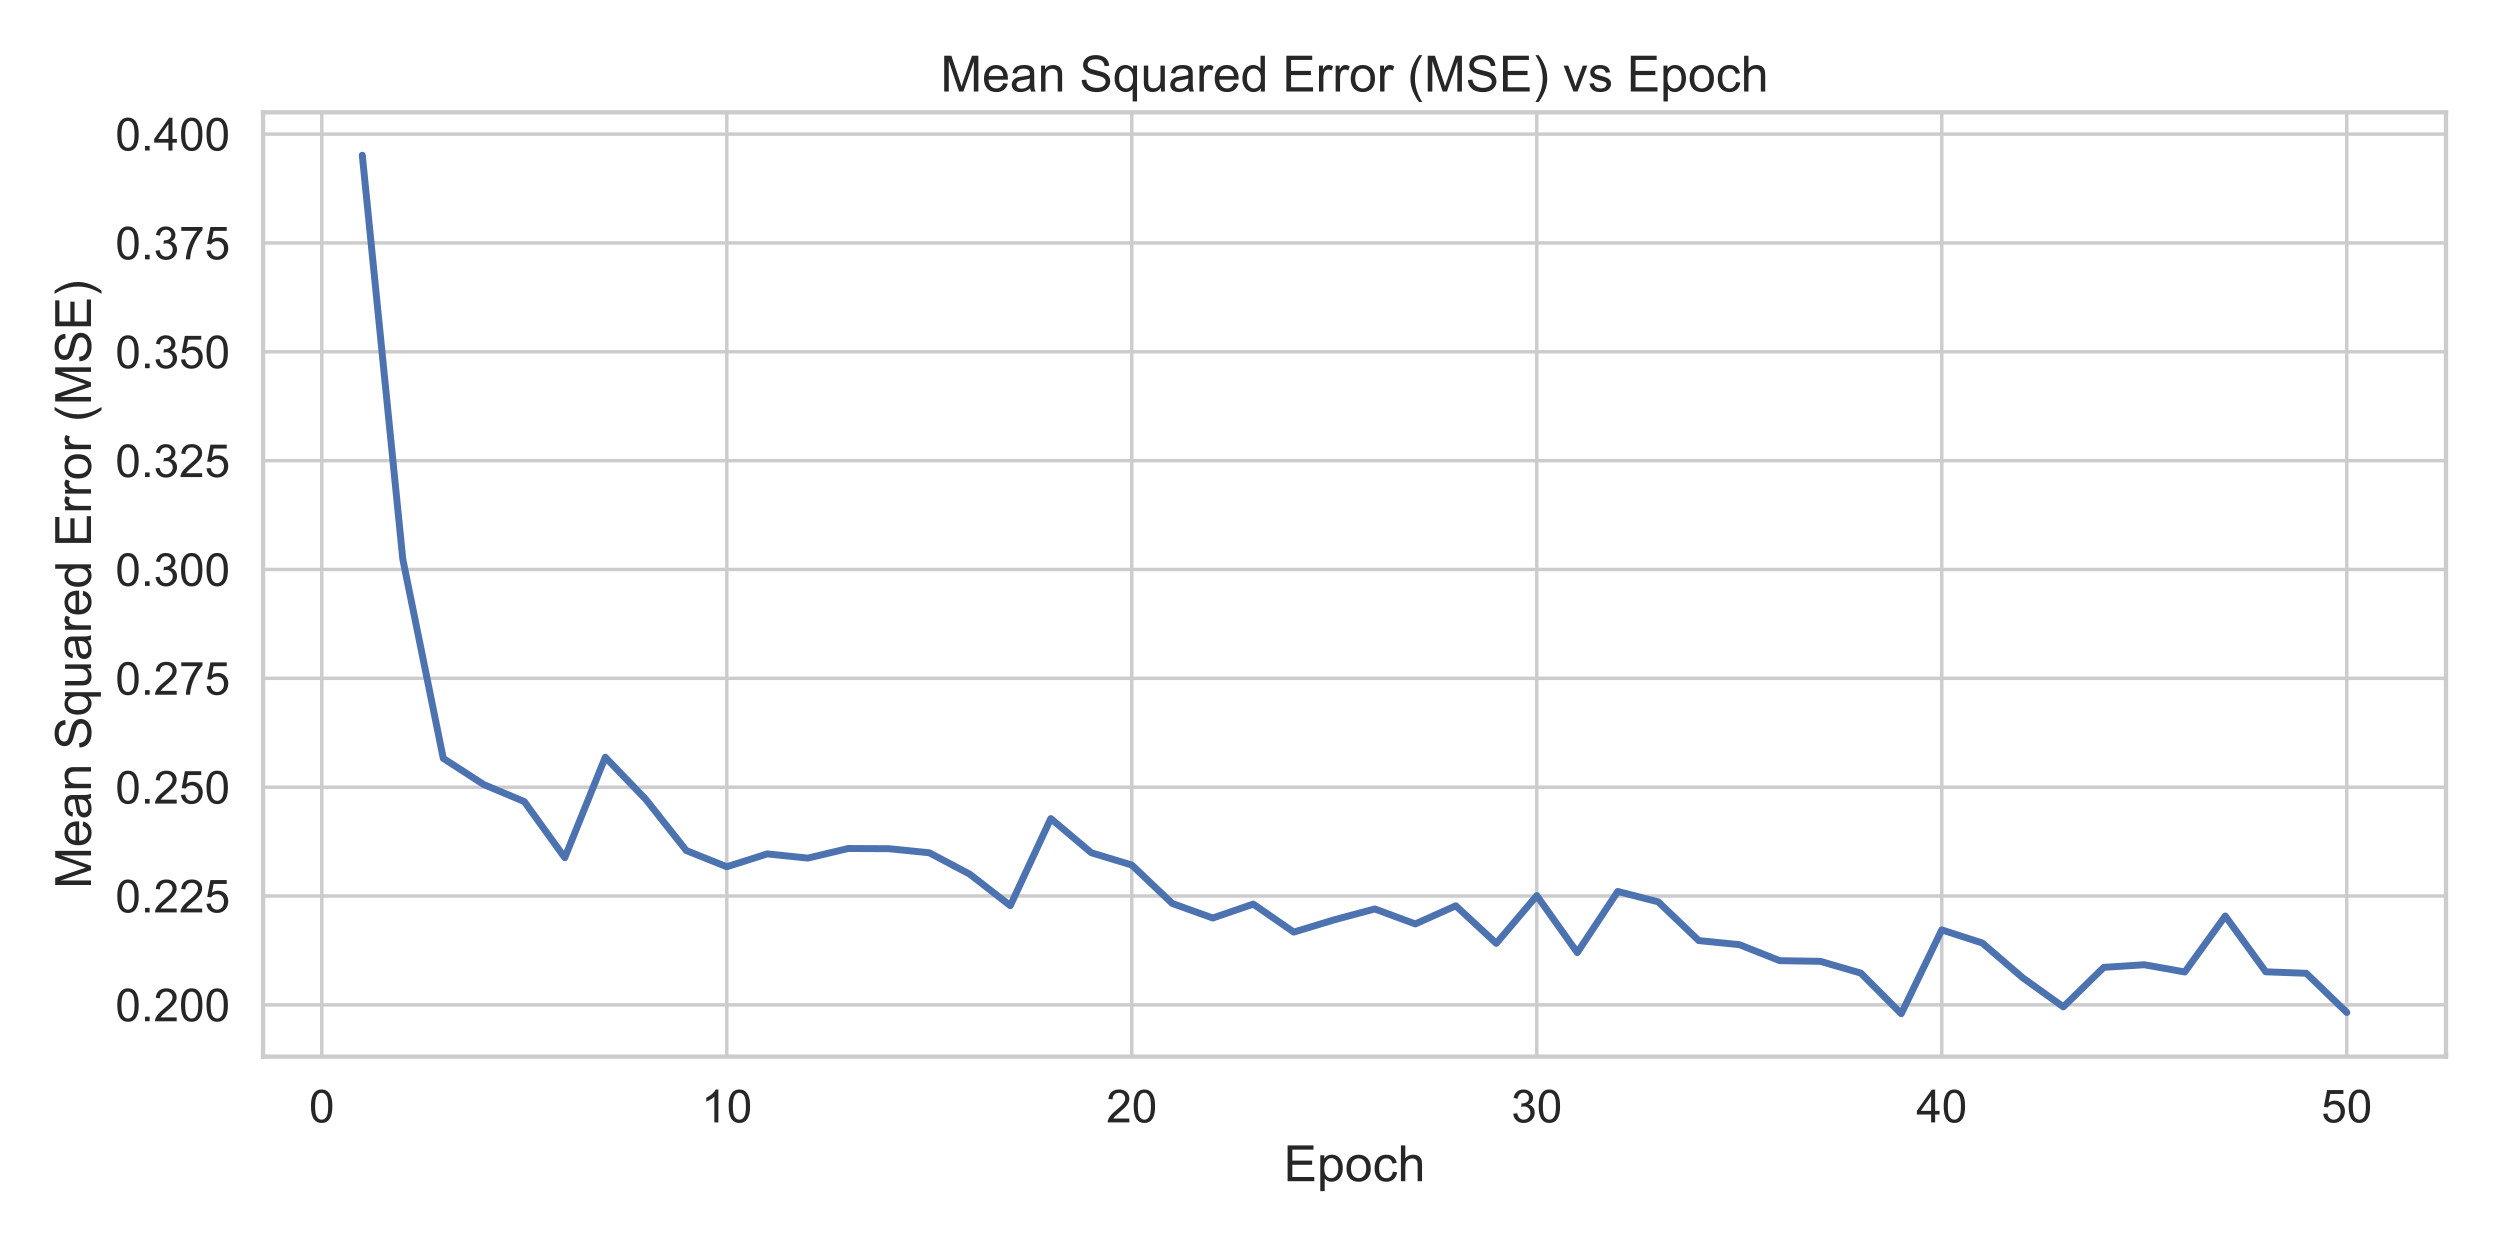
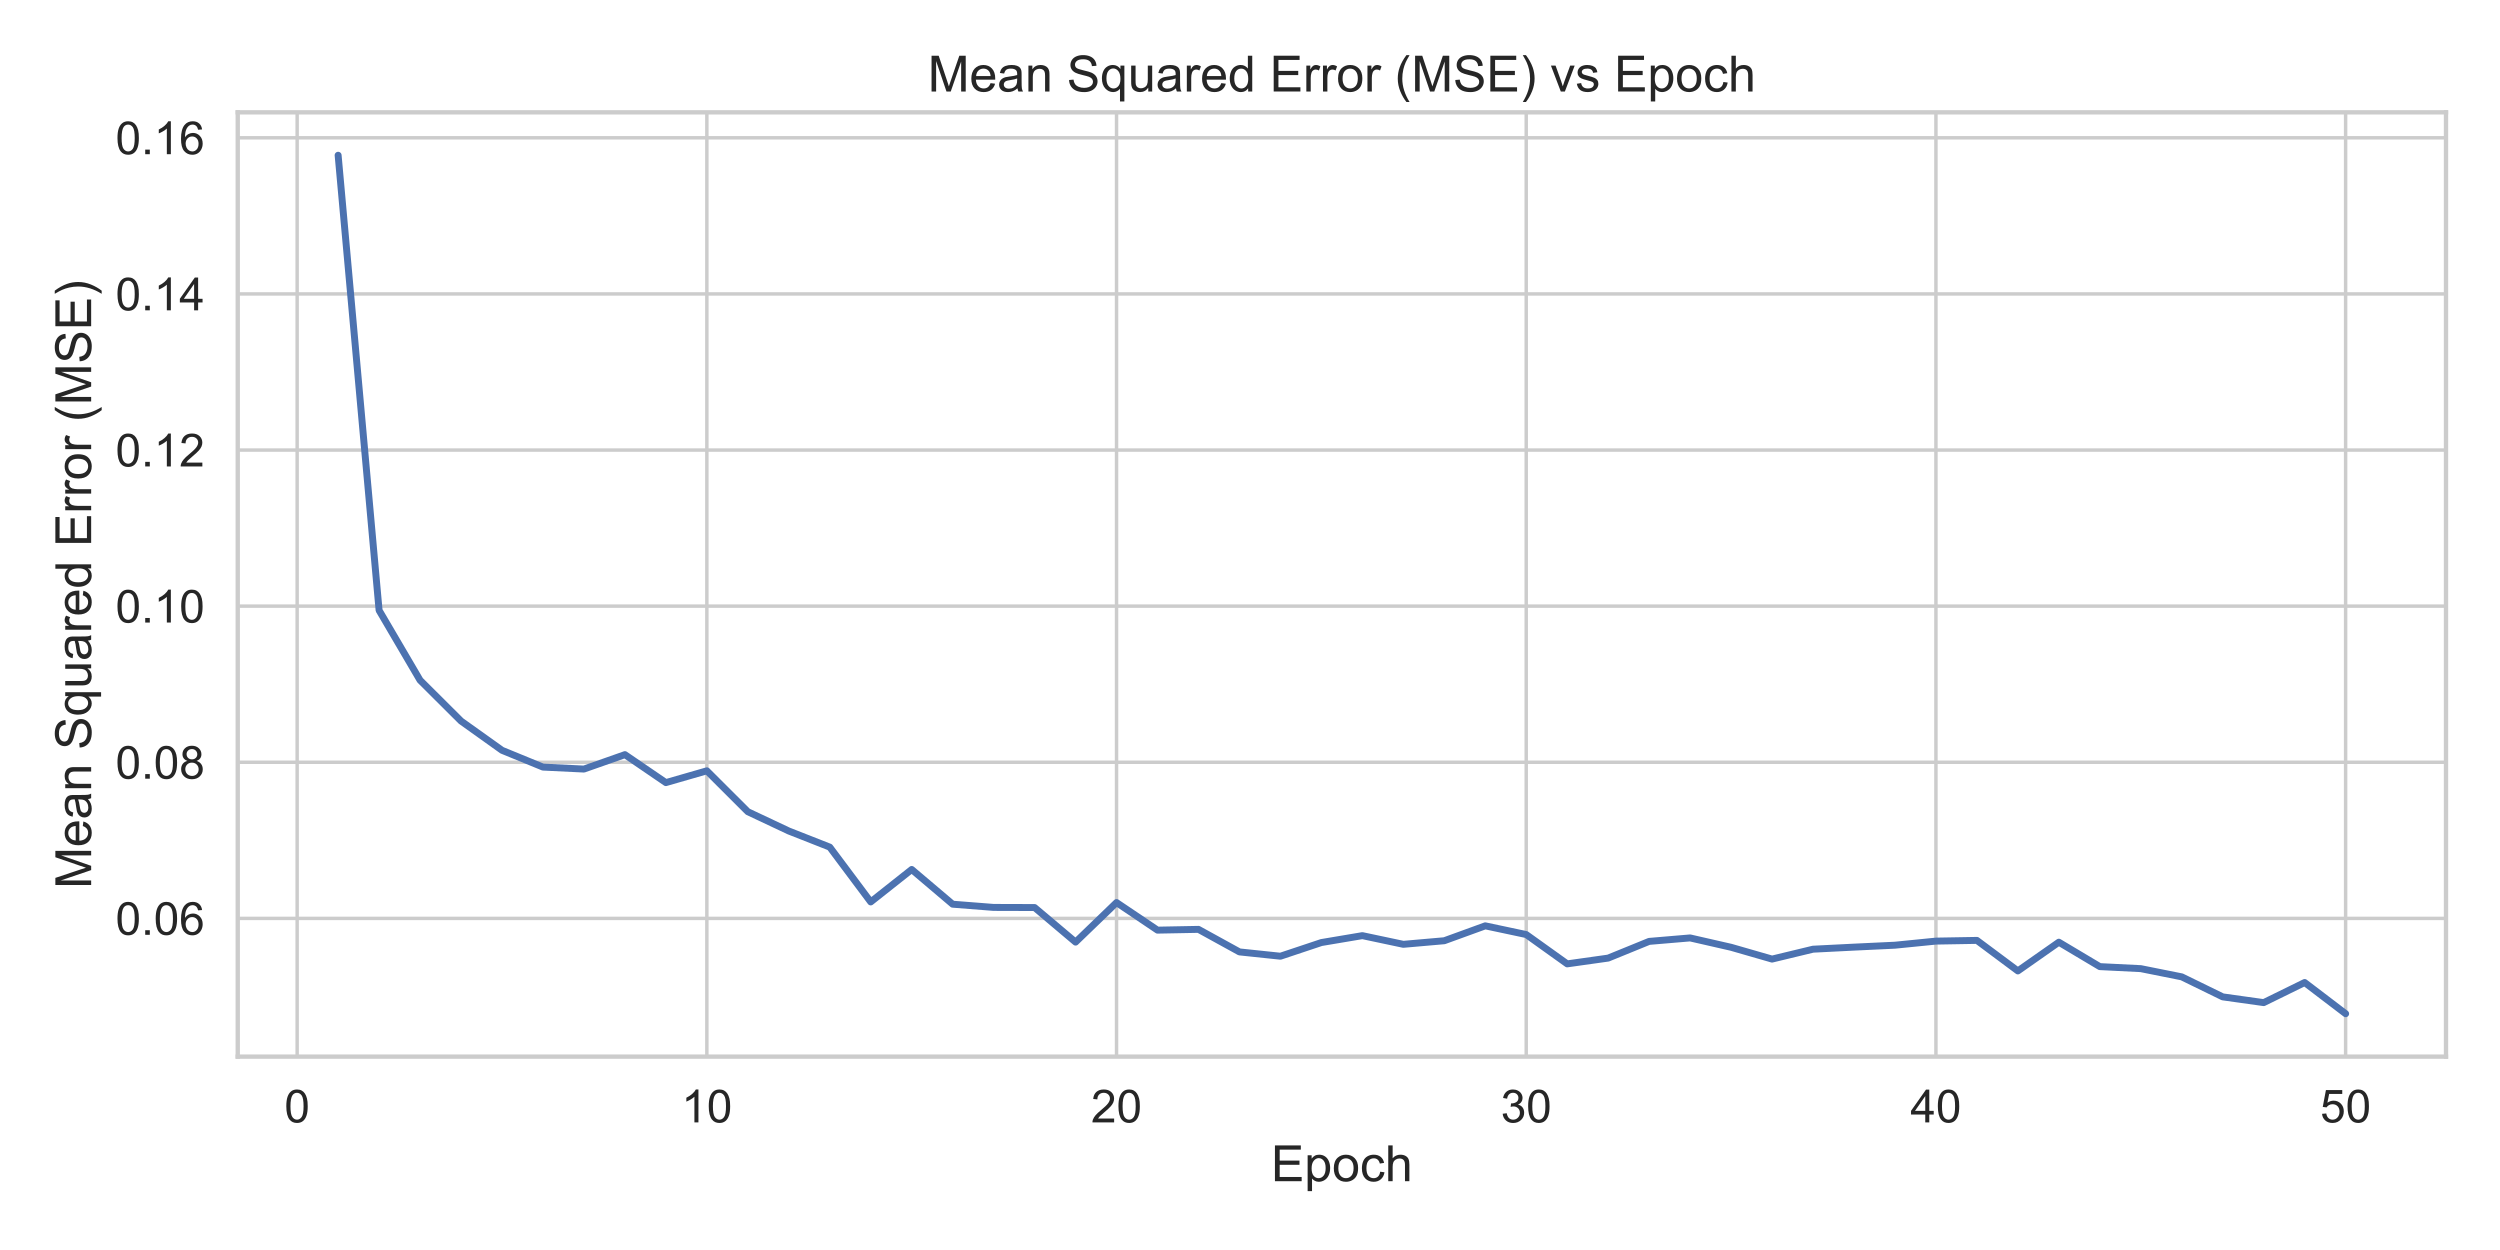
<svg xmlns="http://www.w3.org/2000/svg" xmlns:xlink="http://www.w3.org/1999/xlink" width="720pt" height="360pt" viewBox="0 0 720 360" version="1.1">
  <defs>
    <style type="text/css">*{stroke-linejoin: round; stroke-linecap: butt}</style>
  </defs>
  <g id="figure_1">
    <g id="patch_1">
      <path d="M 0 360  L 720 360  L 720 0  L 0 0  z " style="fill: #ffffff" />
    </g>
    <g id="axes_1">
      <g id="patch_2">
-         <path d="M 75.762 304.308  L 704.448 304.308  L 704.448 32.352  L 75.762 32.352  z " style="fill: #ffffff" />
+         <path d="M 68.472 304.308  L 704.448 304.308  L 704.448 32.352  L 68.472 32.352  z " style="fill: #ffffff" />
      </g>
      <g id="matplotlib.axis_1">
        <g id="xtick_1">
          <g id="line2d_1">
-             <path d="M 92.675 304.308  L 92.675 32.352  " clip-path="url(#p7460d5272f)" style="fill: none; stroke: #cccccc; stroke-linecap: round" />
+             <path d="M 85.581 304.308  L 85.581 32.352  " clip-path="url(#pe2ee8b0707)" style="fill: none; stroke: #cccccc; stroke-linecap: round" />
          </g>
          <g id="text_1">
-             <g style="fill: #262626" transform="translate(89.00448 323.2563) scale(0.132 -0.132)">
+             <g style="fill: #262626" transform="translate(81.9106 323.2563) scale(0.132 -0.132)">
              <defs>
                <path id="ArialMT-30" d="M 266 2259  Q 266 3072 433 3567  Q 600 4063 929 4331  Q 1259 4600 1759 4600  Q 2128 4600 2406 4451  Q 2684 4303 2865 4023  Q 3047 3744 3150 3342  Q 3253 2941 3253 2259  Q 3253 1453 3087 958  Q 2922 463 2592 192  Q 2263 -78 1759 -78  Q 1097 -78 719 397  Q 266 969 266 2259  z M 844 2259  Q 844 1131 1108 757  Q 1372 384 1759 384  Q 2147 384 2411 759  Q 2675 1134 2675 2259  Q 2675 3391 2411 3762  Q 2147 4134 1753 4134  Q 1366 4134 1134 3806  Q 844 3388 844 2259  z " transform="scale(0.015625)" />
              </defs>
              <use xlink:href="#ArialMT-30" />
            </g>
          </g>
        </g>
        <g id="xtick_2">
          <g id="line2d_2">
-             <path d="M 209.314 304.308  L 209.314 32.352  " clip-path="url(#p7460d5272f)" style="fill: none; stroke: #cccccc; stroke-linecap: round" />
+             <path d="M 203.573 304.308  L 203.573 32.352  " clip-path="url(#pe2ee8b0707)" style="fill: none; stroke: #cccccc; stroke-linecap: round" />
          </g>
          <g id="text_2">
-             <g style="fill: #262626" transform="translate(201.9736 323.2563) scale(0.132 -0.132)">
+             <g style="fill: #262626" transform="translate(196.2322 323.2563) scale(0.132 -0.132)">
              <defs>
                <path id="ArialMT-31" d="M 2384 0  L 1822 0  L 1822 3584  Q 1619 3391 1289 3197  Q 959 3003 697 2906  L 697 3450  Q 1169 3672 1522 3987  Q 1875 4303 2022 4600  L 2384 4600  L 2384 0  z " transform="scale(0.015625)" />
              </defs>
              <use xlink:href="#ArialMT-31" />
              <use xlink:href="#ArialMT-30" x="55.615" />
            </g>
          </g>
        </g>
        <g id="xtick_3">
          <g id="line2d_3">
-             <path d="M 325.953 304.308  L 325.953 32.352  " clip-path="url(#p7460d5272f)" style="fill: none; stroke: #cccccc; stroke-linecap: round" />
+             <path d="M 321.564 304.308  L 321.564 32.352  " clip-path="url(#pe2ee8b0707)" style="fill: none; stroke: #cccccc; stroke-linecap: round" />
          </g>
          <g id="text_3">
-             <g style="fill: #262626" transform="translate(318.6129 323.2563) scale(0.132 -0.132)">
+             <g style="fill: #262626" transform="translate(314.2241 323.2563) scale(0.132 -0.132)">
              <defs>
                <path id="ArialMT-32" d="M 3222 541  L 3222 0  L 194 0  Q 188 203 259 391  Q 375 700 629 1000  Q 884 1300 1366 1694  Q 2113 2306 2375 2664  Q 2638 3022 2638 3341  Q 2638 3675 2398 3904  Q 2159 4134 1775 4134  Q 1369 4134 1125 3890  Q 881 3647 878 3216  L 300 3275  Q 359 3922 746 4261  Q 1134 4600 1788 4600  Q 2447 4600 2831 4234  Q 3216 3869 3216 3328  Q 3216 3053 3103 2787  Q 2991 2522 2730 2228  Q 2469 1934 1863 1422  Q 1356 997 1212 845  Q 1069 694 975 541  L 3222 541  z " transform="scale(0.015625)" />
              </defs>
              <use xlink:href="#ArialMT-32" />
              <use xlink:href="#ArialMT-30" x="55.615" />
            </g>
          </g>
        </g>
        <g id="xtick_4">
          <g id="line2d_4">
-             <path d="M 442.593 304.308  L 442.593 32.352  " clip-path="url(#p7460d5272f)" style="fill: none; stroke: #cccccc; stroke-linecap: round" />
+             <path d="M 439.556 304.308  L 439.556 32.352  " clip-path="url(#pe2ee8b0707)" style="fill: none; stroke: #cccccc; stroke-linecap: round" />
          </g>
          <g id="text_4">
-             <g style="fill: #262626" transform="translate(435.2523 323.2563) scale(0.132 -0.132)">
+             <g style="fill: #262626" transform="translate(432.2159 323.2563) scale(0.132 -0.132)">
              <defs>
                <path id="ArialMT-33" d="M 269 1209  L 831 1284  Q 928 806 1161 595  Q 1394 384 1728 384  Q 2125 384 2398 659  Q 2672 934 2672 1341  Q 2672 1728 2419 1979  Q 2166 2231 1775 2231  Q 1616 2231 1378 2169  L 1441 2663  Q 1497 2656 1531 2656  Q 1891 2656 2178 2843  Q 2466 3031 2466 3422  Q 2466 3731 2256 3934  Q 2047 4138 1716 4138  Q 1388 4138 1169 3931  Q 950 3725 888 3313  L 325 3413  Q 428 3978 793 4289  Q 1159 4600 1703 4600  Q 2078 4600 2393 4439  Q 2709 4278 2876 4000  Q 3044 3722 3044 3409  Q 3044 3113 2884 2869  Q 2725 2625 2413 2481  Q 2819 2388 3044 2092  Q 3269 1797 3269 1353  Q 3269 753 2831 336  Q 2394 -81 1725 -81  Q 1122 -81 723 278  Q 325 638 269 1209  z " transform="scale(0.015625)" />
              </defs>
              <use xlink:href="#ArialMT-33" />
              <use xlink:href="#ArialMT-30" x="55.615" />
            </g>
          </g>
        </g>
        <g id="xtick_5">
          <g id="line2d_5">
-             <path d="M 559.232 304.308  L 559.232 32.352  " clip-path="url(#p7460d5272f)" style="fill: none; stroke: #cccccc; stroke-linecap: round" />
+             <path d="M 557.548 304.308  L 557.548 32.352  " clip-path="url(#pe2ee8b0707)" style="fill: none; stroke: #cccccc; stroke-linecap: round" />
          </g>
          <g id="text_5">
-             <g style="fill: #262626" transform="translate(551.8916 323.2563) scale(0.132 -0.132)">
+             <g style="fill: #262626" transform="translate(550.2077 323.2563) scale(0.132 -0.132)">
              <defs>
                <path id="ArialMT-34" d="M 2069 0  L 2069 1097  L 81 1097  L 81 1613  L 2172 4581  L 2631 4581  L 2631 1613  L 3250 1613  L 3250 1097  L 2631 1097  L 2631 0  L 2069 0  z M 2069 1613  L 2069 3678  L 634 1613  L 2069 1613  z " transform="scale(0.015625)" />
              </defs>
              <use xlink:href="#ArialMT-34" />
              <use xlink:href="#ArialMT-30" x="55.615" />
            </g>
          </g>
        </g>
        <g id="xtick_6">
          <g id="line2d_6">
-             <path d="M 675.871 304.308  L 675.871 32.352  " clip-path="url(#p7460d5272f)" style="fill: none; stroke: #cccccc; stroke-linecap: round" />
+             <path d="M 675.54 304.308  L 675.54 32.352  " clip-path="url(#pe2ee8b0707)" style="fill: none; stroke: #cccccc; stroke-linecap: round" />
          </g>
          <g id="text_6">
-             <g style="fill: #262626" transform="translate(668.5309 323.2563) scale(0.132 -0.132)">
+             <g style="fill: #262626" transform="translate(668.1996 323.2563) scale(0.132 -0.132)">
              <defs>
                <path id="ArialMT-35" d="M 266 1200  L 856 1250  Q 922 819 1161 601  Q 1400 384 1738 384  Q 2144 384 2425 690  Q 2706 997 2706 1503  Q 2706 1984 2436 2262  Q 2166 2541 1728 2541  Q 1456 2541 1237 2417  Q 1019 2294 894 2097  L 366 2166  L 809 4519  L 3088 4519  L 3088 3981  L 1259 3981  L 1013 2750  Q 1425 3038 1878 3038  Q 2478 3038 2890 2622  Q 3303 2206 3303 1553  Q 3303 931 2941 478  Q 2500 -78 1738 -78  Q 1113 -78 717 272  Q 322 622 266 1200  z " transform="scale(0.015625)" />
              </defs>
              <use xlink:href="#ArialMT-35" />
              <use xlink:href="#ArialMT-30" x="55.615" />
            </g>
          </g>
        </g>
        <g id="text_7">
-           <g style="fill: #262626" transform="translate(369.6907 340.1871) scale(0.144 -0.144)">
+           <g style="fill: #262626" transform="translate(366.0457 340.1871) scale(0.144 -0.144)">
            <defs>
              <path id="ArialMT-45" d="M 506 0  L 506 4581  L 3819 4581  L 3819 4041  L 1113 4041  L 1113 2638  L 3647 2638  L 3647 2100  L 1113 2100  L 1113 541  L 3925 541  L 3925 0  L 506 0  z " transform="scale(0.015625)" />
              <path id="ArialMT-70" d="M 422 -1272  L 422 3319  L 934 3319  L 934 2888  Q 1116 3141 1344 3267  Q 1572 3394 1897 3394  Q 2322 3394 2647 3175  Q 2972 2956 3137 2557  Q 3303 2159 3303 1684  Q 3303 1175 3120 767  Q 2938 359 2589 142  Q 2241 -75 1856 -75  Q 1575 -75 1351 44  Q 1128 163 984 344  L 984 -1272  L 422 -1272  z M 931 1641  Q 931 1000 1190 694  Q 1450 388 1819 388  Q 2194 388 2461 705  Q 2728 1022 2728 1688  Q 2728 2322 2467 2637  Q 2206 2953 1844 2953  Q 1484 2953 1207 2617  Q 931 2281 931 1641  z " transform="scale(0.015625)" />
              <path id="ArialMT-6f" d="M 213 1659  Q 213 2581 725 3025  Q 1153 3394 1769 3394  Q 2453 3394 2887 2945  Q 3322 2497 3322 1706  Q 3322 1066 3130 698  Q 2938 331 2570 128  Q 2203 -75 1769 -75  Q 1072 -75 642 372  Q 213 819 213 1659  z M 791 1659  Q 791 1022 1069 705  Q 1347 388 1769 388  Q 2188 388 2466 706  Q 2744 1025 2744 1678  Q 2744 2294 2464 2611  Q 2184 2928 1769 2928  Q 1347 2928 1069 2612  Q 791 2297 791 1659  z " transform="scale(0.015625)" />
              <path id="ArialMT-63" d="M 2588 1216  L 3141 1144  Q 3050 572 2676 248  Q 2303 -75 1759 -75  Q 1078 -75 664 370  Q 250 816 250 1647  Q 250 2184 428 2587  Q 606 2991 970 3192  Q 1334 3394 1763 3394  Q 2303 3394 2647 3120  Q 2991 2847 3088 2344  L 2541 2259  Q 2463 2594 2264 2762  Q 2066 2931 1784 2931  Q 1359 2931 1093 2626  Q 828 2322 828 1663  Q 828 994 1084 691  Q 1341 388 1753 388  Q 2084 388 2306 591  Q 2528 794 2588 1216  z " transform="scale(0.015625)" />
              <path id="ArialMT-68" d="M 422 0  L 422 4581  L 984 4581  L 984 2938  Q 1378 3394 1978 3394  Q 2347 3394 2619 3248  Q 2891 3103 3008 2847  Q 3125 2591 3125 2103  L 3125 0  L 2563 0  L 2563 2103  Q 2563 2525 2380 2717  Q 2197 2909 1863 2909  Q 1613 2909 1392 2779  Q 1172 2650 1078 2428  Q 984 2206 984 1816  L 984 0  L 422 0  z " transform="scale(0.015625)" />
            </defs>
            <use xlink:href="#ArialMT-45" />
            <use xlink:href="#ArialMT-70" x="66.699" />
            <use xlink:href="#ArialMT-6f" x="122.314" />
            <use xlink:href="#ArialMT-63" x="177.93" />
            <use xlink:href="#ArialMT-68" x="227.93" />
          </g>
        </g>
      </g>
      <g id="matplotlib.axis_2">
        <g id="ytick_1">
          <g id="line2d_7">
-             <path d="M 75.762 289.399  L 704.448 289.399  " clip-path="url(#p7460d5272f)" style="fill: none; stroke: #cccccc; stroke-linecap: round" />
+             <path d="M 68.472 264.501  L 704.448 264.501  " clip-path="url(#pe2ee8b0707)" style="fill: none; stroke: #cccccc; stroke-linecap: round" />
          </g>
          <g id="text_8">
-             <g style="fill: #262626" transform="translate(33.23313 294.1227) scale(0.132 -0.132)">
+             <g style="fill: #262626" transform="translate(33.28356 269.2252) scale(0.132 -0.132)">
              <defs>
                <path id="ArialMT-2e" d="M 581 0  L 581 641  L 1222 641  L 1222 0  L 581 0  z " transform="scale(0.015625)" />
-               </defs>
-               <use xlink:href="#ArialMT-30" />
-               <use xlink:href="#ArialMT-2e" x="55.615" />
-               <use xlink:href="#ArialMT-32" x="83.398" />
-               <use xlink:href="#ArialMT-30" x="139.014" />
-               <use xlink:href="#ArialMT-30" x="194.629" />
+                 <path id="ArialMT-36" d="M 3184 3459  L 2625 3416  Q 2550 3747 2413 3897  Q 2184 4138 1850 4138  Q 1581 4138 1378 3988  Q 1113 3794 959 3422  Q 806 3050 800 2363  Q 1003 2672 1297 2822  Q 1591 2972 1913 2972  Q 2475 2972 2870 2558  Q 3266 2144 3266 1488  Q 3266 1056 3080 686  Q 2894 316 2569 119  Q 2244 -78 1831 -78  Q 1128 -78 684 439  Q 241 956 241 2144  Q 241 3472 731 4075  Q 1159 4600 1884 4600  Q 2425 4600 2770 4297  Q 3116 3994 3184 3459  z M 888 1484  Q 888 1194 1011 928  Q 1134 663 1356 523  Q 1578 384 1822 384  Q 2178 384 2434 671  Q 2691 959 2691 1453  Q 2691 1928 2437 2201  Q 2184 2475 1800 2475  Q 1419 2475 1153 2201  Q 888 1928 888 1484  z " transform="scale(0.015625)" />
+               </defs>
+               <use xlink:href="#ArialMT-30" />
+               <use xlink:href="#ArialMT-2e" x="55.615" />
+               <use xlink:href="#ArialMT-30" x="83.398" />
+               <use xlink:href="#ArialMT-36" x="139.014" />
            </g>
          </g>
        </g>
        <g id="ytick_2">
          <g id="line2d_8">
-             <path d="M 75.762 258.052  L 704.448 258.052  " clip-path="url(#p7460d5272f)" style="fill: none; stroke: #cccccc; stroke-linecap: round" />
+             <path d="M 68.472 219.538  L 704.448 219.538  " clip-path="url(#pe2ee8b0707)" style="fill: none; stroke: #cccccc; stroke-linecap: round" />
          </g>
          <g id="text_9">
-             <g style="fill: #262626" transform="translate(33.23313 262.776) scale(0.132 -0.132)">
-               <use xlink:href="#ArialMT-30" />
-               <use xlink:href="#ArialMT-2e" x="55.615" />
-               <use xlink:href="#ArialMT-32" x="83.398" />
-               <use xlink:href="#ArialMT-32" x="139.014" />
-               <use xlink:href="#ArialMT-35" x="194.629" />
+             <g style="fill: #262626" transform="translate(33.28356 224.2623) scale(0.132 -0.132)">
+               <defs>
+                 <path id="ArialMT-38" d="M 1131 2484  Q 781 2613 612 2850  Q 444 3088 444 3419  Q 444 3919 803 4259  Q 1163 4600 1759 4600  Q 2359 4600 2725 4251  Q 3091 3903 3091 3403  Q 3091 3084 2923 2848  Q 2756 2613 2416 2484  Q 2838 2347 3058 2040  Q 3278 1734 3278 1309  Q 3278 722 2862 322  Q 2447 -78 1769 -78  Q 1091 -78 675 323  Q 259 725 259 1325  Q 259 1772 486 2073  Q 713 2375 1131 2484  z M 1019 3438  Q 1019 3113 1228 2906  Q 1438 2700 1772 2700  Q 2097 2700 2305 2904  Q 2513 3109 2513 3406  Q 2513 3716 2298 3927  Q 2084 4138 1766 4138  Q 1444 4138 1231 3931  Q 1019 3725 1019 3438  z M 838 1322  Q 838 1081 952 856  Q 1066 631 1291 507  Q 1516 384 1775 384  Q 2178 384 2440 643  Q 2703 903 2703 1303  Q 2703 1709 2433 1975  Q 2163 2241 1756 2241  Q 1359 2241 1098 1978  Q 838 1716 838 1322  z " transform="scale(0.015625)" />
+               </defs>
+               <use xlink:href="#ArialMT-30" />
+               <use xlink:href="#ArialMT-2e" x="55.615" />
+               <use xlink:href="#ArialMT-30" x="83.398" />
+               <use xlink:href="#ArialMT-38" x="139.014" />
            </g>
          </g>
        </g>
        <g id="ytick_3">
          <g id="line2d_9">
-             <path d="M 75.762 226.705  L 704.448 226.705  " clip-path="url(#p7460d5272f)" style="fill: none; stroke: #cccccc; stroke-linecap: round" />
+             <path d="M 68.472 174.575  L 704.448 174.575  " clip-path="url(#pe2ee8b0707)" style="fill: none; stroke: #cccccc; stroke-linecap: round" />
          </g>
          <g id="text_10">
-             <g style="fill: #262626" transform="translate(33.23313 231.4292) scale(0.132 -0.132)">
-               <use xlink:href="#ArialMT-30" />
-               <use xlink:href="#ArialMT-2e" x="55.615" />
-               <use xlink:href="#ArialMT-32" x="83.398" />
-               <use xlink:href="#ArialMT-35" x="139.014" />
-               <use xlink:href="#ArialMT-30" x="194.629" />
+             <g style="fill: #262626" transform="translate(33.28356 179.2995) scale(0.132 -0.132)">
+               <use xlink:href="#ArialMT-30" />
+               <use xlink:href="#ArialMT-2e" x="55.615" />
+               <use xlink:href="#ArialMT-31" x="83.398" />
+               <use xlink:href="#ArialMT-30" x="139.014" />
            </g>
          </g>
        </g>
        <g id="ytick_4">
          <g id="line2d_10">
-             <path d="M 75.762 195.358  L 704.448 195.358  " clip-path="url(#p7460d5272f)" style="fill: none; stroke: #cccccc; stroke-linecap: round" />
+             <path d="M 68.472 129.612  L 704.448 129.612  " clip-path="url(#pe2ee8b0707)" style="fill: none; stroke: #cccccc; stroke-linecap: round" />
          </g>
          <g id="text_11">
-             <g style="fill: #262626" transform="translate(33.23313 200.0825) scale(0.132 -0.132)">
-               <defs>
-                 <path id="ArialMT-37" d="M 303 3981  L 303 4522  L 3269 4522  L 3269 4084  Q 2831 3619 2401 2847  Q 1972 2075 1738 1259  Q 1569 684 1522 0  L 944 0  Q 953 541 1156 1306  Q 1359 2072 1739 2783  Q 2119 3494 2547 3981  L 303 3981  z " transform="scale(0.015625)" />
-               </defs>
-               <use xlink:href="#ArialMT-30" />
-               <use xlink:href="#ArialMT-2e" x="55.615" />
-               <use xlink:href="#ArialMT-32" x="83.398" />
-               <use xlink:href="#ArialMT-37" x="139.014" />
-               <use xlink:href="#ArialMT-35" x="194.629" />
+             <g style="fill: #262626" transform="translate(33.28356 134.3366) scale(0.132 -0.132)">
+               <use xlink:href="#ArialMT-30" />
+               <use xlink:href="#ArialMT-2e" x="55.615" />
+               <use xlink:href="#ArialMT-31" x="83.398" />
+               <use xlink:href="#ArialMT-32" x="139.014" />
            </g>
          </g>
        </g>
        <g id="ytick_5">
          <g id="line2d_11">
-             <path d="M 75.762 164.012  L 704.448 164.012  " clip-path="url(#p7460d5272f)" style="fill: none; stroke: #cccccc; stroke-linecap: round" />
+             <path d="M 68.472 84.65  L 704.448 84.65  " clip-path="url(#pe2ee8b0707)" style="fill: none; stroke: #cccccc; stroke-linecap: round" />
          </g>
          <g id="text_12">
-             <g style="fill: #262626" transform="translate(33.23313 168.7358) scale(0.132 -0.132)">
-               <use xlink:href="#ArialMT-30" />
-               <use xlink:href="#ArialMT-2e" x="55.615" />
-               <use xlink:href="#ArialMT-33" x="83.398" />
-               <use xlink:href="#ArialMT-30" x="139.014" />
-               <use xlink:href="#ArialMT-30" x="194.629" />
+             <g style="fill: #262626" transform="translate(33.28356 89.3738) scale(0.132 -0.132)">
+               <use xlink:href="#ArialMT-30" />
+               <use xlink:href="#ArialMT-2e" x="55.615" />
+               <use xlink:href="#ArialMT-31" x="83.398" />
+               <use xlink:href="#ArialMT-34" x="139.014" />
            </g>
          </g>
        </g>
        <g id="ytick_6">
          <g id="line2d_12">
-             <path d="M 75.762 132.665  L 704.448 132.665  " clip-path="url(#p7460d5272f)" style="fill: none; stroke: #cccccc; stroke-linecap: round" />
+             <path d="M 68.472 39.687  L 704.448 39.687  " clip-path="url(#pe2ee8b0707)" style="fill: none; stroke: #cccccc; stroke-linecap: round" />
          </g>
          <g id="text_13">
-             <g style="fill: #262626" transform="translate(33.23313 137.3891) scale(0.132 -0.132)">
-               <use xlink:href="#ArialMT-30" />
-               <use xlink:href="#ArialMT-2e" x="55.615" />
-               <use xlink:href="#ArialMT-33" x="83.398" />
-               <use xlink:href="#ArialMT-32" x="139.014" />
-               <use xlink:href="#ArialMT-35" x="194.629" />
-             </g>
-           </g>
-         </g>
-         <g id="ytick_7">
-           <g id="line2d_13">
-             <path d="M 75.762 101.318  L 704.448 101.318  " clip-path="url(#p7460d5272f)" style="fill: none; stroke: #cccccc; stroke-linecap: round" />
-           </g>
-           <g id="text_14">
-             <g style="fill: #262626" transform="translate(33.23313 106.0424) scale(0.132 -0.132)">
-               <use xlink:href="#ArialMT-30" />
-               <use xlink:href="#ArialMT-2e" x="55.615" />
-               <use xlink:href="#ArialMT-33" x="83.398" />
-               <use xlink:href="#ArialMT-35" x="139.014" />
-               <use xlink:href="#ArialMT-30" x="194.629" />
-             </g>
-           </g>
-         </g>
-         <g id="ytick_8">
-           <g id="line2d_14">
-             <path d="M 75.762 69.972  L 704.448 69.972  " clip-path="url(#p7460d5272f)" style="fill: none; stroke: #cccccc; stroke-linecap: round" />
-           </g>
-           <g id="text_15">
-             <g style="fill: #262626" transform="translate(33.23313 74.69572) scale(0.132 -0.132)">
-               <use xlink:href="#ArialMT-30" />
-               <use xlink:href="#ArialMT-2e" x="55.615" />
-               <use xlink:href="#ArialMT-33" x="83.398" />
-               <use xlink:href="#ArialMT-37" x="139.014" />
-               <use xlink:href="#ArialMT-35" x="194.629" />
-             </g>
-           </g>
-         </g>
-         <g id="ytick_9">
-           <g id="line2d_15">
-             <path d="M 75.762 38.625  L 704.448 38.625  " clip-path="url(#p7460d5272f)" style="fill: none; stroke: #cccccc; stroke-linecap: round" />
-           </g>
-           <g id="text_16">
-             <g style="fill: #262626" transform="translate(33.23313 43.34901) scale(0.132 -0.132)">
-               <use xlink:href="#ArialMT-30" />
-               <use xlink:href="#ArialMT-2e" x="55.615" />
-               <use xlink:href="#ArialMT-34" x="83.398" />
-               <use xlink:href="#ArialMT-30" x="139.014" />
-               <use xlink:href="#ArialMT-30" x="194.629" />
-             </g>
-           </g>
-         </g>
-         <g id="text_17">
-           <g style="fill: #262626" transform="translate(26.20237 255.9551) rotate(-90) scale(0.144 -0.144)">
+             <g style="fill: #262626" transform="translate(33.28356 44.41095) scale(0.132 -0.132)">
+               <use xlink:href="#ArialMT-30" />
+               <use xlink:href="#ArialMT-2e" x="55.615" />
+               <use xlink:href="#ArialMT-31" x="83.398" />
+               <use xlink:href="#ArialMT-36" x="139.014" />
+             </g>
+           </g>
+         </g>
+         <g id="text_14">
+           <g style="fill: #262626" transform="translate(26.25281 255.9551) rotate(-90) scale(0.144 -0.144)">
            <defs>
              <path id="ArialMT-4d" d="M 475 0  L 475 4581  L 1388 4581  L 2472 1338  Q 2622 884 2691 659  Q 2769 909 2934 1394  L 4031 4581  L 4847 4581  L 4847 0  L 4263 0  L 4263 3834  L 2931 0  L 2384 0  L 1059 3900  L 1059 0  L 475 0  z " transform="scale(0.015625)" />
              <path id="ArialMT-65" d="M 2694 1069  L 3275 997  Q 3138 488 2766 206  Q 2394 -75 1816 -75  Q 1088 -75 661 373  Q 234 822 234 1631  Q 234 2469 665 2931  Q 1097 3394 1784 3394  Q 2450 3394 2872 2941  Q 3294 2488 3294 1666  Q 3294 1616 3291 1516  L 816 1516  Q 847 969 1125 678  Q 1403 388 1819 388  Q 2128 388 2347 550  Q 2566 713 2694 1069  z M 847 1978  L 2700 1978  Q 2663 2397 2488 2606  Q 2219 2931 1791 2931  Q 1403 2931 1139 2672  Q 875 2413 847 1978  z " transform="scale(0.015625)" />
              <path id="ArialMT-61" d="M 2588 409  Q 2275 144 1986 34  Q 1697 -75 1366 -75  Q 819 -75 525 192  Q 231 459 231 875  Q 231 1119 342 1320  Q 453 1522 633 1644  Q 813 1766 1038 1828  Q 1203 1872 1538 1913  Q 2219 1994 2541 2106  Q 2544 2222 2544 2253  Q 2544 2597 2384 2738  Q 2169 2928 1744 2928  Q 1347 2928 1158 2789  Q 969 2650 878 2297  L 328 2372  Q 403 2725 575 2942  Q 747 3159 1072 3276  Q 1397 3394 1825 3394  Q 2250 3394 2515 3294  Q 2781 3194 2906 3042  Q 3031 2891 3081 2659  Q 3109 2516 3109 2141  L 3109 1391  Q 3109 606 3145 398  Q 3181 191 3288 0  L 2700 0  Q 2613 175 2588 409  z M 2541 1666  Q 2234 1541 1622 1453  Q 1275 1403 1131 1340  Q 988 1278 909 1158  Q 831 1038 831 891  Q 831 666 1001 516  Q 1172 366 1500 366  Q 1825 366 2078 508  Q 2331 650 2450 897  Q 2541 1088 2541 1459  L 2541 1666  z " transform="scale(0.015625)" />
              <path id="ArialMT-6e" d="M 422 0  L 422 3319  L 928 3319  L 928 2847  Q 1294 3394 1984 3394  Q 2284 3394 2536 3286  Q 2788 3178 2913 3003  Q 3038 2828 3088 2588  Q 3119 2431 3119 2041  L 3119 0  L 2556 0  L 2556 2019  Q 2556 2363 2490 2533  Q 2425 2703 2258 2804  Q 2091 2906 1866 2906  Q 1506 2906 1245 2678  Q 984 2450 984 1813  L 984 0  L 422 0  z " transform="scale(0.015625)" />
              <path id="ArialMT-20" transform="scale(0.015625)" />
              <path id="ArialMT-53" d="M 288 1472  L 859 1522  Q 900 1178 1048 958  Q 1197 738 1509 602  Q 1822 466 2213 466  Q 2559 466 2825 569  Q 3091 672 3220 851  Q 3350 1031 3350 1244  Q 3350 1459 3225 1620  Q 3100 1781 2813 1891  Q 2628 1963 1997 2114  Q 1366 2266 1113 2400  Q 784 2572 623 2826  Q 463 3081 463 3397  Q 463 3744 659 4045  Q 856 4347 1234 4503  Q 1613 4659 2075 4659  Q 2584 4659 2973 4495  Q 3363 4331 3572 4012  Q 3781 3694 3797 3291  L 3216 3247  Q 3169 3681 2898 3903  Q 2628 4125 2100 4125  Q 1550 4125 1298 3923  Q 1047 3722 1047 3438  Q 1047 3191 1225 3031  Q 1400 2872 2139 2705  Q 2878 2538 3153 2413  Q 3553 2228 3743 1945  Q 3934 1663 3934 1294  Q 3934 928 3725 604  Q 3516 281 3123 101  Q 2731 -78 2241 -78  Q 1619 -78 1198 103  Q 778 284 539 648  Q 300 1013 288 1472  z " transform="scale(0.015625)" />
              <path id="ArialMT-71" d="M 2538 -1272  L 2538 353  Q 2406 169 2170 47  Q 1934 -75 1669 -75  Q 1078 -75 651 397  Q 225 869 225 1691  Q 225 2191 398 2587  Q 572 2984 901 3189  Q 1231 3394 1625 3394  Q 2241 3394 2594 2875  L 2594 3319  L 3100 3319  L 3100 -1272  L 2538 -1272  z M 803 1669  Q 803 1028 1072 708  Q 1341 388 1716 388  Q 2075 388 2334 692  Q 2594 997 2594 1619  Q 2594 2281 2320 2615  Q 2047 2950 1678 2950  Q 1313 2950 1058 2639  Q 803 2328 803 1669  z " transform="scale(0.015625)" />
              <path id="ArialMT-75" d="M 2597 0  L 2597 488  Q 2209 -75 1544 -75  Q 1250 -75 995 37  Q 741 150 617 320  Q 494 491 444 738  Q 409 903 409 1263  L 409 3319  L 972 3319  L 972 1478  Q 972 1038 1006 884  Q 1059 663 1231 536  Q 1403 409 1656 409  Q 1909 409 2131 539  Q 2353 669 2445 892  Q 2538 1116 2538 1541  L 2538 3319  L 3100 3319  L 3100 0  L 2597 0  z " transform="scale(0.015625)" />
              <path id="ArialMT-72" d="M 416 0  L 416 3319  L 922 3319  L 922 2816  Q 1116 3169 1280 3281  Q 1444 3394 1641 3394  Q 1925 3394 2219 3213  L 2025 2691  Q 1819 2813 1613 2813  Q 1428 2813 1281 2702  Q 1134 2591 1072 2394  Q 978 2094 978 1738  L 978 0  L 416 0  z " transform="scale(0.015625)" />
              <path id="ArialMT-64" d="M 2575 0  L 2575 419  Q 2259 -75 1647 -75  Q 1250 -75 917 144  Q 584 363 401 755  Q 219 1147 219 1656  Q 219 2153 384 2558  Q 550 2963 881 3178  Q 1213 3394 1622 3394  Q 1922 3394 2156 3267  Q 2391 3141 2538 2938  L 2538 4581  L 3097 4581  L 3097 0  L 2575 0  z M 797 1656  Q 797 1019 1065 703  Q 1334 388 1700 388  Q 2069 388 2326 689  Q 2584 991 2584 1609  Q 2584 2291 2321 2609  Q 2059 2928 1675 2928  Q 1300 2928 1048 2622  Q 797 2316 797 1656  z " transform="scale(0.015625)" />
              <path id="ArialMT-28" d="M 1497 -1347  Q 1031 -759 709 28  Q 388 816 388 1659  Q 388 2403 628 3084  Q 909 3875 1497 4659  L 1900 4659  Q 1522 4009 1400 3731  Q 1209 3300 1100 2831  Q 966 2247 966 1656  Q 966 153 1900 -1347  L 1497 -1347  z " transform="scale(0.015625)" />
              <path id="ArialMT-29" d="M 791 -1347  L 388 -1347  Q 1322 153 1322 1656  Q 1322 2244 1188 2822  Q 1081 3291 891 3722  Q 769 4003 388 4659  L 791 4659  Q 1378 3875 1659 3084  Q 1900 2403 1900 1659  Q 1900 816 1576 28  Q 1253 -759 791 -1347  z " transform="scale(0.015625)" />
            </defs>
            <use xlink:href="#ArialMT-4d" />
            <use xlink:href="#ArialMT-65" x="83.301" />
            <use xlink:href="#ArialMT-61" x="138.916" />
            <use xlink:href="#ArialMT-6e" x="194.531" />
            <use xlink:href="#ArialMT-20" x="250.146" />
            <use xlink:href="#ArialMT-53" x="277.93" />
            <use xlink:href="#ArialMT-71" x="344.629" />
            <use xlink:href="#ArialMT-75" x="400.244" />
            <use xlink:href="#ArialMT-61" x="455.859" />
            <use xlink:href="#ArialMT-72" x="511.475" />
            <use xlink:href="#ArialMT-65" x="544.775" />
            <use xlink:href="#ArialMT-64" x="600.391" />
            <use xlink:href="#ArialMT-20" x="656.006" />
            <use xlink:href="#ArialMT-45" x="683.789" />
            <use xlink:href="#ArialMT-72" x="750.488" />
            <use xlink:href="#ArialMT-72" x="783.789" />
            <use xlink:href="#ArialMT-6f" x="817.09" />
            <use xlink:href="#ArialMT-72" x="872.705" />
            <use xlink:href="#ArialMT-20" x="906.006" />
            <use xlink:href="#ArialMT-28" x="933.789" />
            <use xlink:href="#ArialMT-4d" x="967.09" />
            <use xlink:href="#ArialMT-53" x="1050.391" />
            <use xlink:href="#ArialMT-45" x="1117.09" />
            <use xlink:href="#ArialMT-29" x="1183.789" />
          </g>
        </g>
      </g>
      <g id="PolyCollection_1" />
-       <g id="line2d_16">
-         <path d="M 104.339 44.714  L 116.003 161.027  L 127.667 218.415  L 139.33 225.963  L 150.994 230.853  L 162.658 247.013  L 174.322 218.083  L 185.986 230.216  L 197.65 244.956  L 209.314 249.626  L 220.978 245.924  L 232.642 247.133  L 244.306 244.365  L 255.97 244.425  L 267.634 245.598  L 279.298 251.767  L 290.962 260.83  L 302.626 235.753  L 314.289 245.593  L 325.953 249.124  L 337.617 260.203  L 349.281 264.386  L 360.945 260.379  L 372.609 268.444  L 384.273 264.903  L 395.937 261.778  L 407.601 266.097  L 419.265 260.87  L 430.929 271.684  L 442.593 257.946  L 454.257 274.342  L 465.921 256.738  L 477.584 259.737  L 489.248 270.891  L 500.912 272.055  L 512.576 276.674  L 524.24 276.865  L 535.904 280.245  L 547.568 291.946  L 559.232 267.812  L 570.896 271.579  L 582.56 281.614  L 594.224 289.975  L 605.888 278.6  L 617.552 277.843  L 629.216 279.929  L 640.88 263.81  L 652.543 279.879  L 664.207 280.31  L 675.871 291.59  " clip-path="url(#p7460d5272f)" style="fill: none; stroke: #4c72b0; stroke-width: 2; stroke-linecap: round" />
+       <g id="line2d_13">
+         <path d="M 97.38 44.714  L 109.179 175.78  L 120.978 195.906  L 132.778 207.659  L 144.577 216.085  L 156.376 220.923  L 168.175 221.49  L 179.974 217.335  L 191.773 225.392  L 203.573 221.993  L 215.372 233.773  L 227.171 239.331  L 238.97 243.971  L 250.769 259.753  L 262.569 250.41  L 274.368 260.409  L 286.167 261.336  L 297.966 261.372  L 309.765 271.326  L 321.564 259.933  L 333.364 267.882  L 345.163 267.657  L 356.962 274.15  L 368.761 275.391  L 380.56 271.452  L 392.36 269.465  L 404.159 271.965  L 415.958 270.931  L 427.757 266.641  L 439.556 269.15  L 451.356 277.594  L 463.155 275.931  L 474.954 271.12  L 486.753 270.121  L 498.552 272.819  L 510.351 276.218  L 522.151 273.368  L 533.95 272.774  L 545.749 272.217  L 557.548 271.039  L 569.347 270.832  L 581.147 279.627  L 592.946 271.353  L 604.745 278.386  L 616.544 278.97  L 628.343 281.335  L 640.142 287.099  L 651.942 288.754  L 663.741 282.963  L 675.54 291.946  " clip-path="url(#pe2ee8b0707)" style="fill: none; stroke: #4c72b0; stroke-width: 2; stroke-linecap: round" />
      </g>
      <g id="patch_3">
-         <path d="M 75.762 304.308  L 75.762 32.352  " style="fill: none; stroke: #cccccc; stroke-width: 1.25; stroke-linejoin: miter; stroke-linecap: square" />
+         <path d="M 68.472 304.308  L 68.472 32.352  " style="fill: none; stroke: #cccccc; stroke-width: 1.25; stroke-linejoin: miter; stroke-linecap: square" />
      </g>
      <g id="patch_4">
        <path d="M 704.448 304.308  L 704.448 32.352  " style="fill: none; stroke: #cccccc; stroke-width: 1.25; stroke-linejoin: miter; stroke-linecap: square" />
      </g>
      <g id="patch_5">
-         <path d="M 75.762 304.308  L 704.448 304.308  " style="fill: none; stroke: #cccccc; stroke-width: 1.25; stroke-linejoin: miter; stroke-linecap: square" />
+         <path d="M 68.472 304.308  L 704.448 304.308  " style="fill: none; stroke: #cccccc; stroke-width: 1.25; stroke-linejoin: miter; stroke-linecap: square" />
      </g>
      <g id="patch_6">
-         <path d="M 75.762 32.352  L 704.448 32.352  " style="fill: none; stroke: #cccccc; stroke-width: 1.25; stroke-linejoin: miter; stroke-linecap: square" />
-       </g>
-       <g id="text_18">
-         <g style="fill: #262626" transform="translate(270.8651 26.352) scale(0.144 -0.144)">
+         <path d="M 68.472 32.352  L 704.448 32.352  " style="fill: none; stroke: #cccccc; stroke-width: 1.25; stroke-linejoin: miter; stroke-linecap: square" />
+       </g>
+       <g id="text_15">
+         <g style="fill: #262626" transform="translate(267.2201 26.352) scale(0.144 -0.144)">
          <defs>
            <path id="ArialMT-76" d="M 1344 0  L 81 3319  L 675 3319  L 1388 1331  Q 1503 1009 1600 663  Q 1675 925 1809 1294  L 2547 3319  L 3125 3319  L 1869 0  L 1344 0  z " transform="scale(0.015625)" />
            <path id="ArialMT-73" d="M 197 991  L 753 1078  Q 800 744 1014 566  Q 1228 388 1613 388  Q 2000 388 2187 545  Q 2375 703 2375 916  Q 2375 1106 2209 1216  Q 2094 1291 1634 1406  Q 1016 1563 777 1677  Q 538 1791 414 1992  Q 291 2194 291 2438  Q 291 2659 392 2848  Q 494 3038 669 3163  Q 800 3259 1026 3326  Q 1253 3394 1513 3394  Q 1903 3394 2198 3281  Q 2494 3169 2634 2976  Q 2775 2784 2828 2463  L 2278 2388  Q 2241 2644 2061 2787  Q 1881 2931 1553 2931  Q 1166 2931 1000 2803  Q 834 2675 834 2503  Q 834 2394 903 2306  Q 972 2216 1119 2156  Q 1203 2125 1616 2013  Q 2213 1853 2448 1751  Q 2684 1650 2818 1456  Q 2953 1263 2953 975  Q 2953 694 2789 445  Q 2625 197 2315 61  Q 2006 -75 1616 -75  Q 969 -75 630 194  Q 291 463 197 991  z " transform="scale(0.015625)" />
          </defs>
          <use xlink:href="#ArialMT-4d" />
          <use xlink:href="#ArialMT-65" x="83.301" />
          <use xlink:href="#ArialMT-61" x="138.916" />
          <use xlink:href="#ArialMT-6e" x="194.531" />
          <use xlink:href="#ArialMT-20" x="250.146" />
          <use xlink:href="#ArialMT-53" x="277.93" />
          <use xlink:href="#ArialMT-71" x="344.629" />
          <use xlink:href="#ArialMT-75" x="400.244" />
          <use xlink:href="#ArialMT-61" x="455.859" />
          <use xlink:href="#ArialMT-72" x="511.475" />
          <use xlink:href="#ArialMT-65" x="544.775" />
          <use xlink:href="#ArialMT-64" x="600.391" />
          <use xlink:href="#ArialMT-20" x="656.006" />
          <use xlink:href="#ArialMT-45" x="683.789" />
          <use xlink:href="#ArialMT-72" x="750.488" />
          <use xlink:href="#ArialMT-72" x="783.789" />
          <use xlink:href="#ArialMT-6f" x="817.09" />
          <use xlink:href="#ArialMT-72" x="872.705" />
          <use xlink:href="#ArialMT-20" x="906.006" />
          <use xlink:href="#ArialMT-28" x="933.789" />
          <use xlink:href="#ArialMT-4d" x="967.09" />
          <use xlink:href="#ArialMT-53" x="1050.391" />
          <use xlink:href="#ArialMT-45" x="1117.09" />
          <use xlink:href="#ArialMT-29" x="1183.789" />
          <use xlink:href="#ArialMT-20" x="1217.09" />
          <use xlink:href="#ArialMT-76" x="1244.873" />
          <use xlink:href="#ArialMT-73" x="1294.873" />
          <use xlink:href="#ArialMT-20" x="1344.873" />
          <use xlink:href="#ArialMT-45" x="1372.656" />
          <use xlink:href="#ArialMT-70" x="1439.355" />
          <use xlink:href="#ArialMT-6f" x="1494.971" />
          <use xlink:href="#ArialMT-63" x="1550.586" />
          <use xlink:href="#ArialMT-68" x="1600.586" />
        </g>
      </g>
    </g>
  </g>
  <defs>
-     <clipPath id="p7460d5272f">
-       <rect x="75.762" y="32.352" width="628.686" height="271.956" />
+     <clipPath id="pe2ee8b0707">
+       <rect x="68.472" y="32.352" width="635.976" height="271.956" />
    </clipPath>
  </defs>
</svg>
